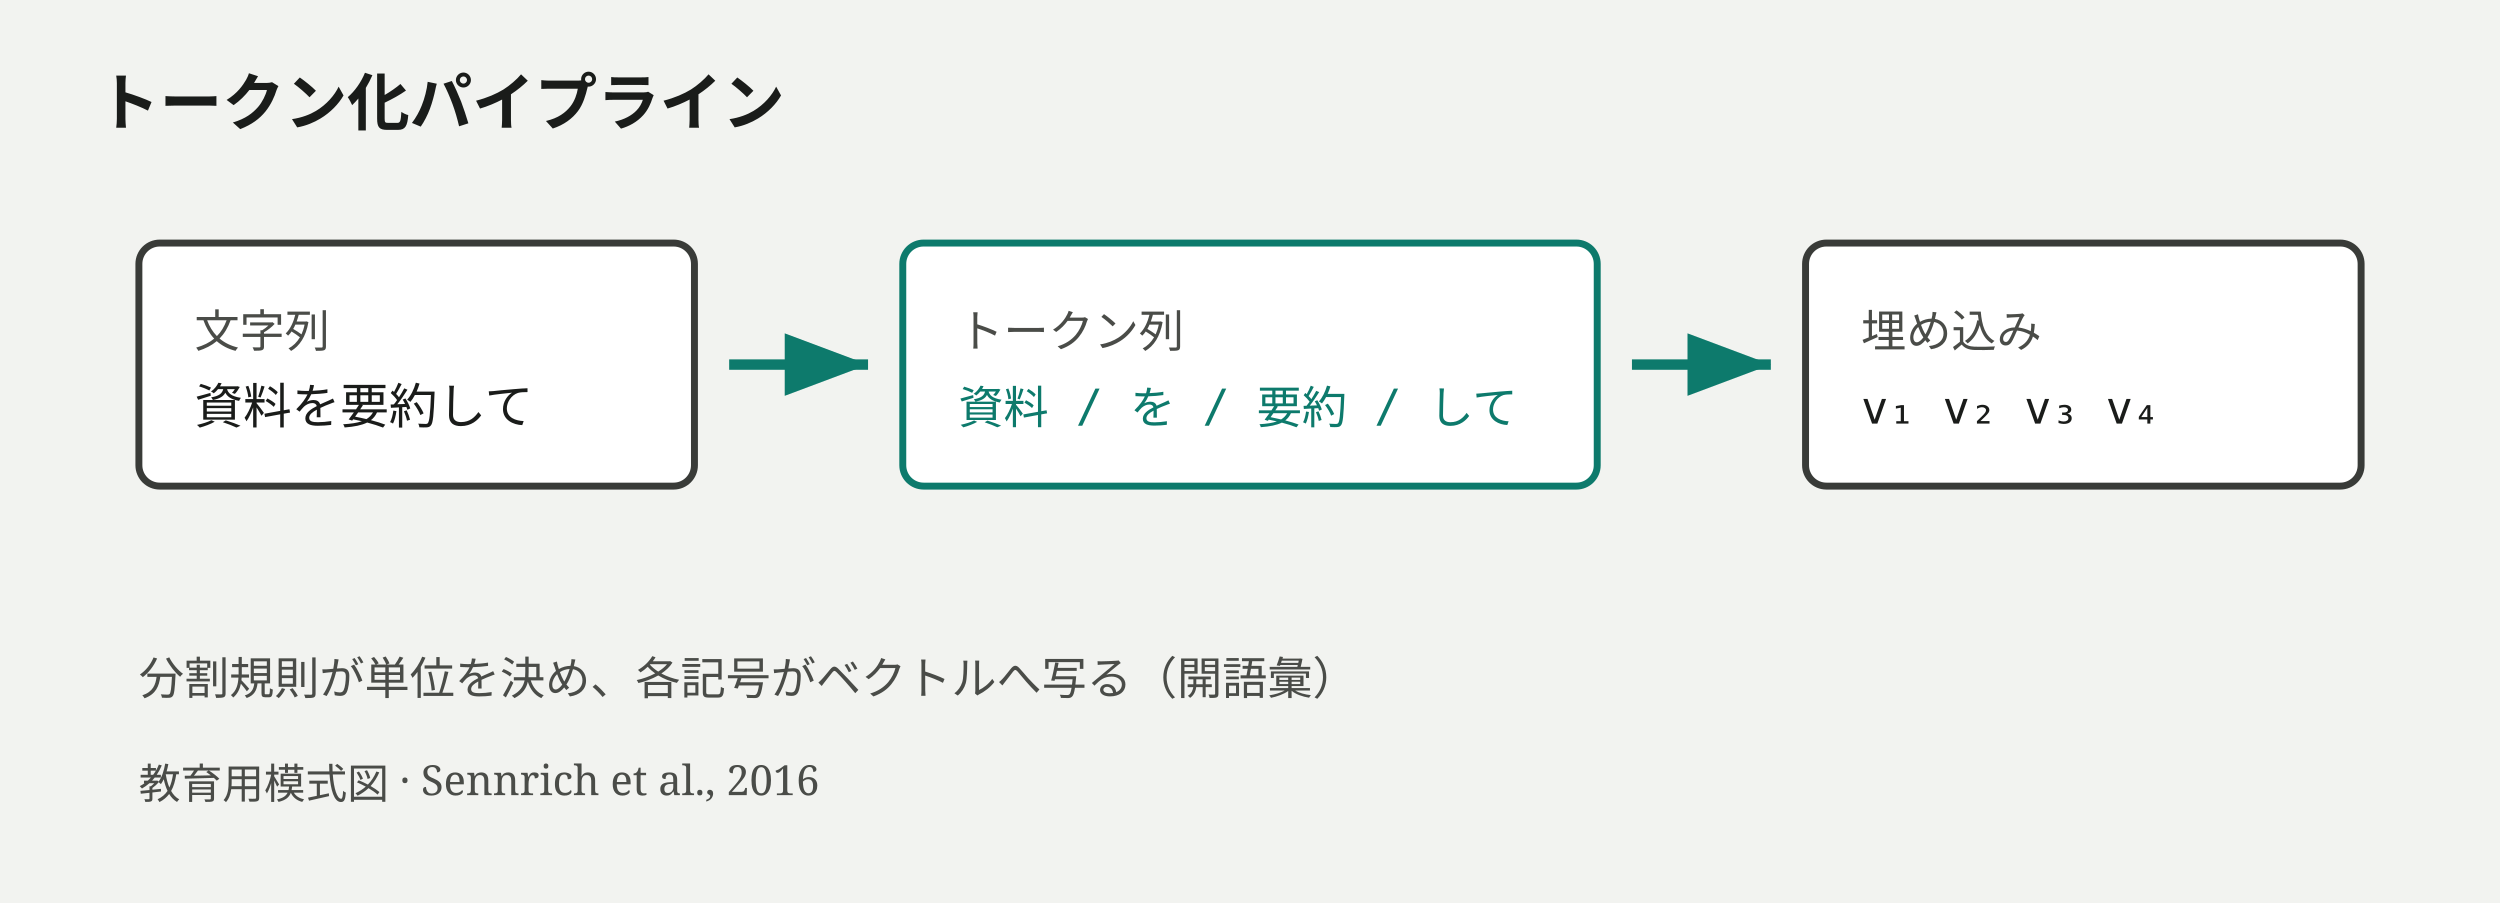
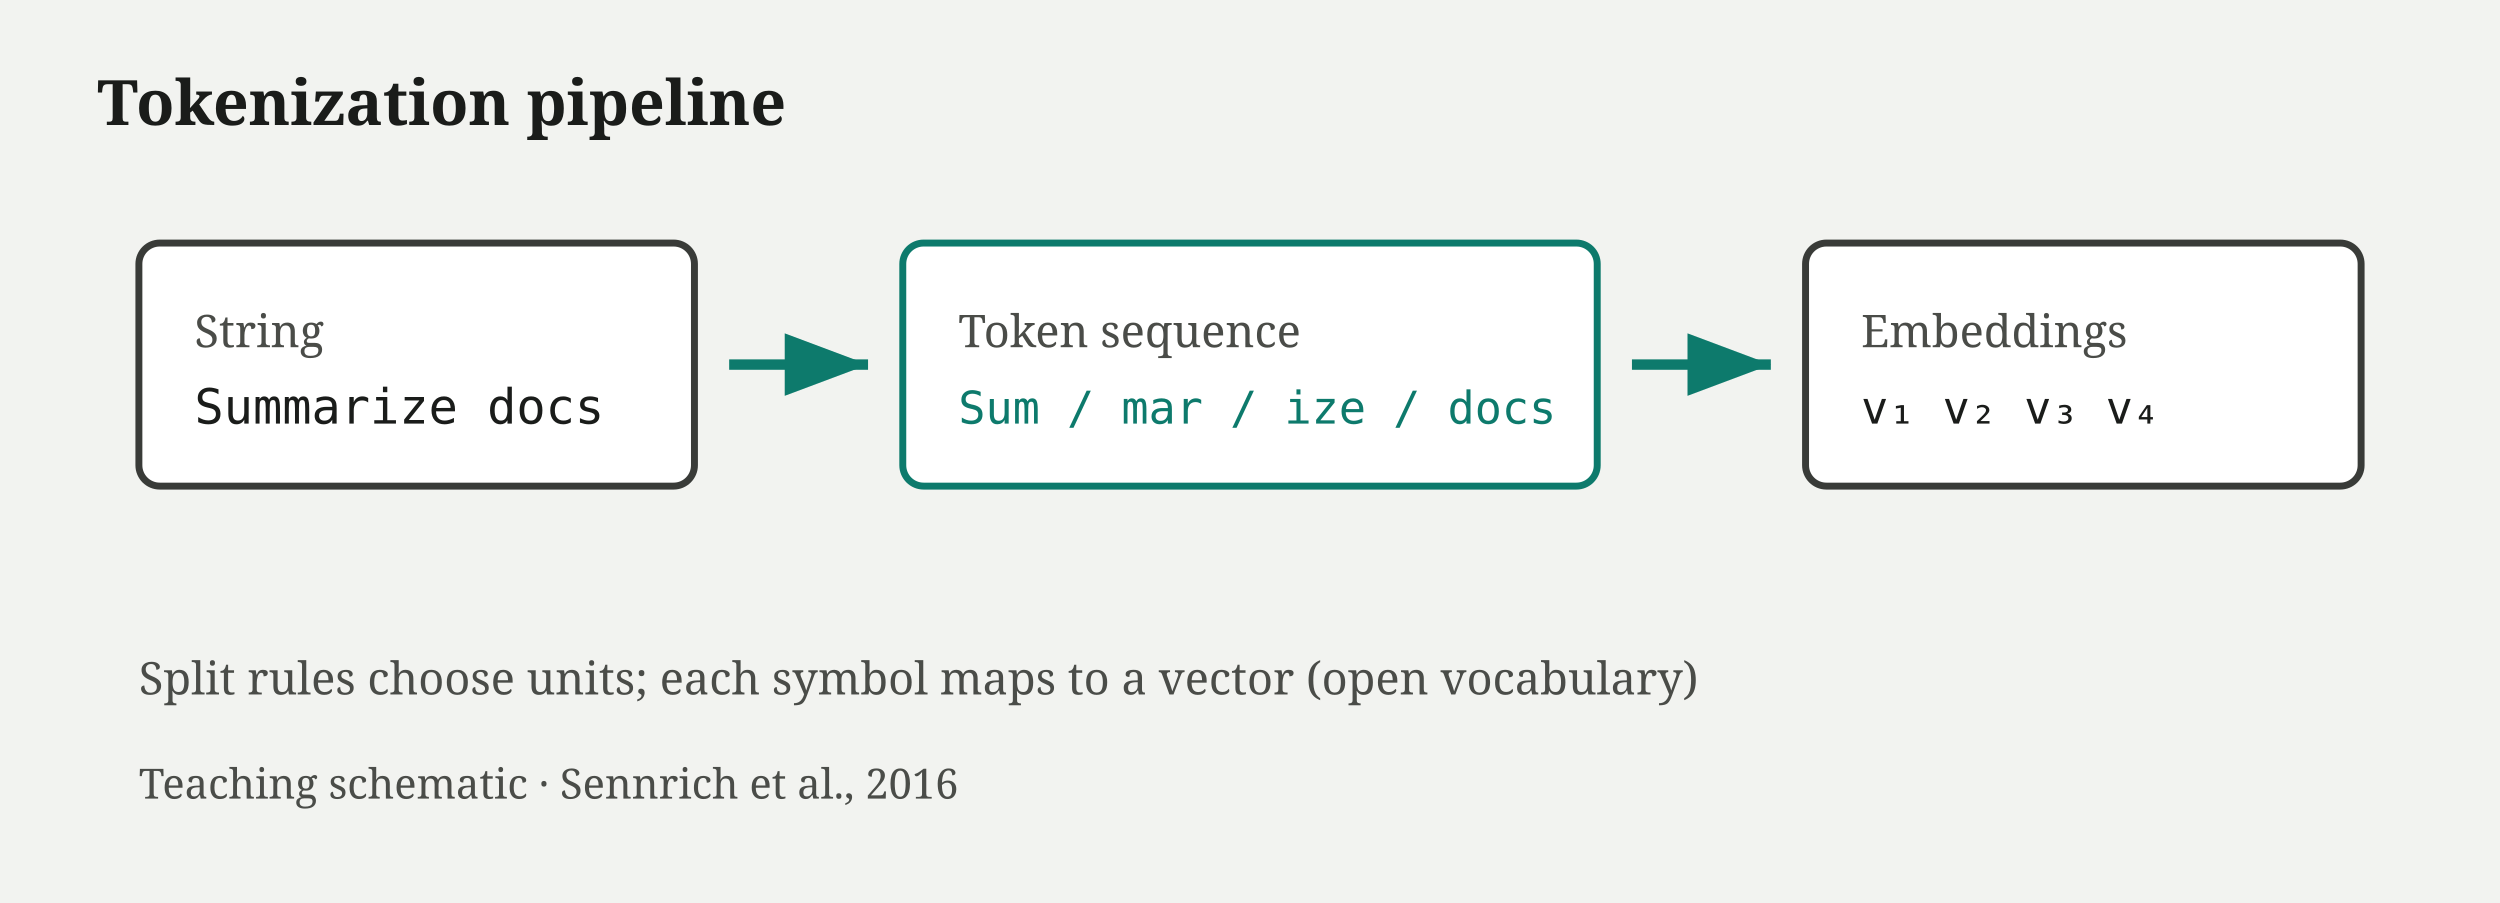
- <svg xmlns="http://www.w3.org/2000/svg" width="720" height="260" viewBox="0 0 720 260" role="img" aria-label="トークン化パイプライン">
+ <svg xmlns="http://www.w3.org/2000/svg" width="720" height="260" viewBox="0 0 720 260" role="img" aria-label="Tokenization pipeline">
  <rect width="720" height="260" fill="#f2f3f0" />
-   <text x="28" y="36" fill="#1a1c1a" font-family="Georgia, serif" font-size="18" font-weight="600">トークン化パイプライン</text>
+   <text x="28" y="36" fill="#1a1c1a" font-family="Georgia, serif" font-size="18" font-weight="600">Tokenization pipeline</text>
  <rect x="40" y="70" width="160" height="70" rx="6" fill="#fff" stroke="#393b38" stroke-width="2" />
-   <text x="56" y="100" fill="#4a4c48" font-family="Georgia, serif" font-size="13">文字列</text>
-   <text x="56" y="122" fill="#1a1c1a" font-family="IBM Plex Mono, monospace" font-size="14">資料を要約して</text>
+   <text x="56" y="100" fill="#4a4c48" font-family="Georgia, serif" font-size="13">String</text>
+   <text x="56" y="122" fill="#1a1c1a" font-family="IBM Plex Mono, monospace" font-size="14">Summarize docs</text>
  <path d="M210 105 H250" stroke="#0d7a6c" stroke-width="3" marker-end="url(#arr)" />
  <rect x="260" y="70" width="200" height="70" rx="6" fill="#fff" stroke="#0d7a6c" stroke-width="2" />
-   <text x="276" y="100" fill="#4a4c48" font-family="Georgia, serif" font-size="13">トークン列</text>
-   <text x="276" y="122" fill="#0d7a6c" font-family="IBM Plex Mono, monospace" font-size="13">資料 / を / 要約 / して</text>
+   <text x="276" y="100" fill="#4a4c48" font-family="Georgia, serif" font-size="13">Token sequence</text>
+   <text x="276" y="122" fill="#0d7a6c" font-family="IBM Plex Mono, monospace" font-size="13">Sum / mar / ize / docs</text>
  <path d="M470 105 H510" stroke="#0d7a6c" stroke-width="3" marker-end="url(#arr)" />
  <rect x="520" y="70" width="160" height="70" rx="6" fill="#fff" stroke="#393b38" stroke-width="2" />
-   <text x="536" y="100" fill="#4a4c48" font-family="Georgia, serif" font-size="13">埋め込み</text>
+   <text x="536" y="100" fill="#4a4c48" font-family="Georgia, serif" font-size="13">Embeddings</text>
  <text x="536" y="122" fill="#1a1c1a" font-family="IBM Plex Mono, monospace" font-size="13">v₁ v₂ v₃ v₄</text>
-   <text x="40" y="200" fill="#4a4c48" font-family="Georgia, serif" font-size="13">分割規則が単位を決め、各記号がベクトルへ写る（開語彙）</text>
-   <text x="40" y="230" fill="#4a4c48" font-family="Georgia, serif" font-size="12">教育用模式図 · Sennrich et al., 2016</text>
+   <text x="40" y="200" fill="#4a4c48" font-family="Georgia, serif" font-size="13">Split rules choose units; each symbol maps to a vector (open vocabulary)</text>
+   <text x="40" y="230" fill="#4a4c48" font-family="Georgia, serif" font-size="12">Teaching schematic · Sennrich et al., 2016</text>
  <defs>
    <marker id="arr" markerWidth="10" markerHeight="10" refX="8" refY="3" orient="auto">
      <path d="M0,0 L8,3 L0,6 Z" fill="#0d7a6c" />
    </marker>
  </defs>
</svg>
